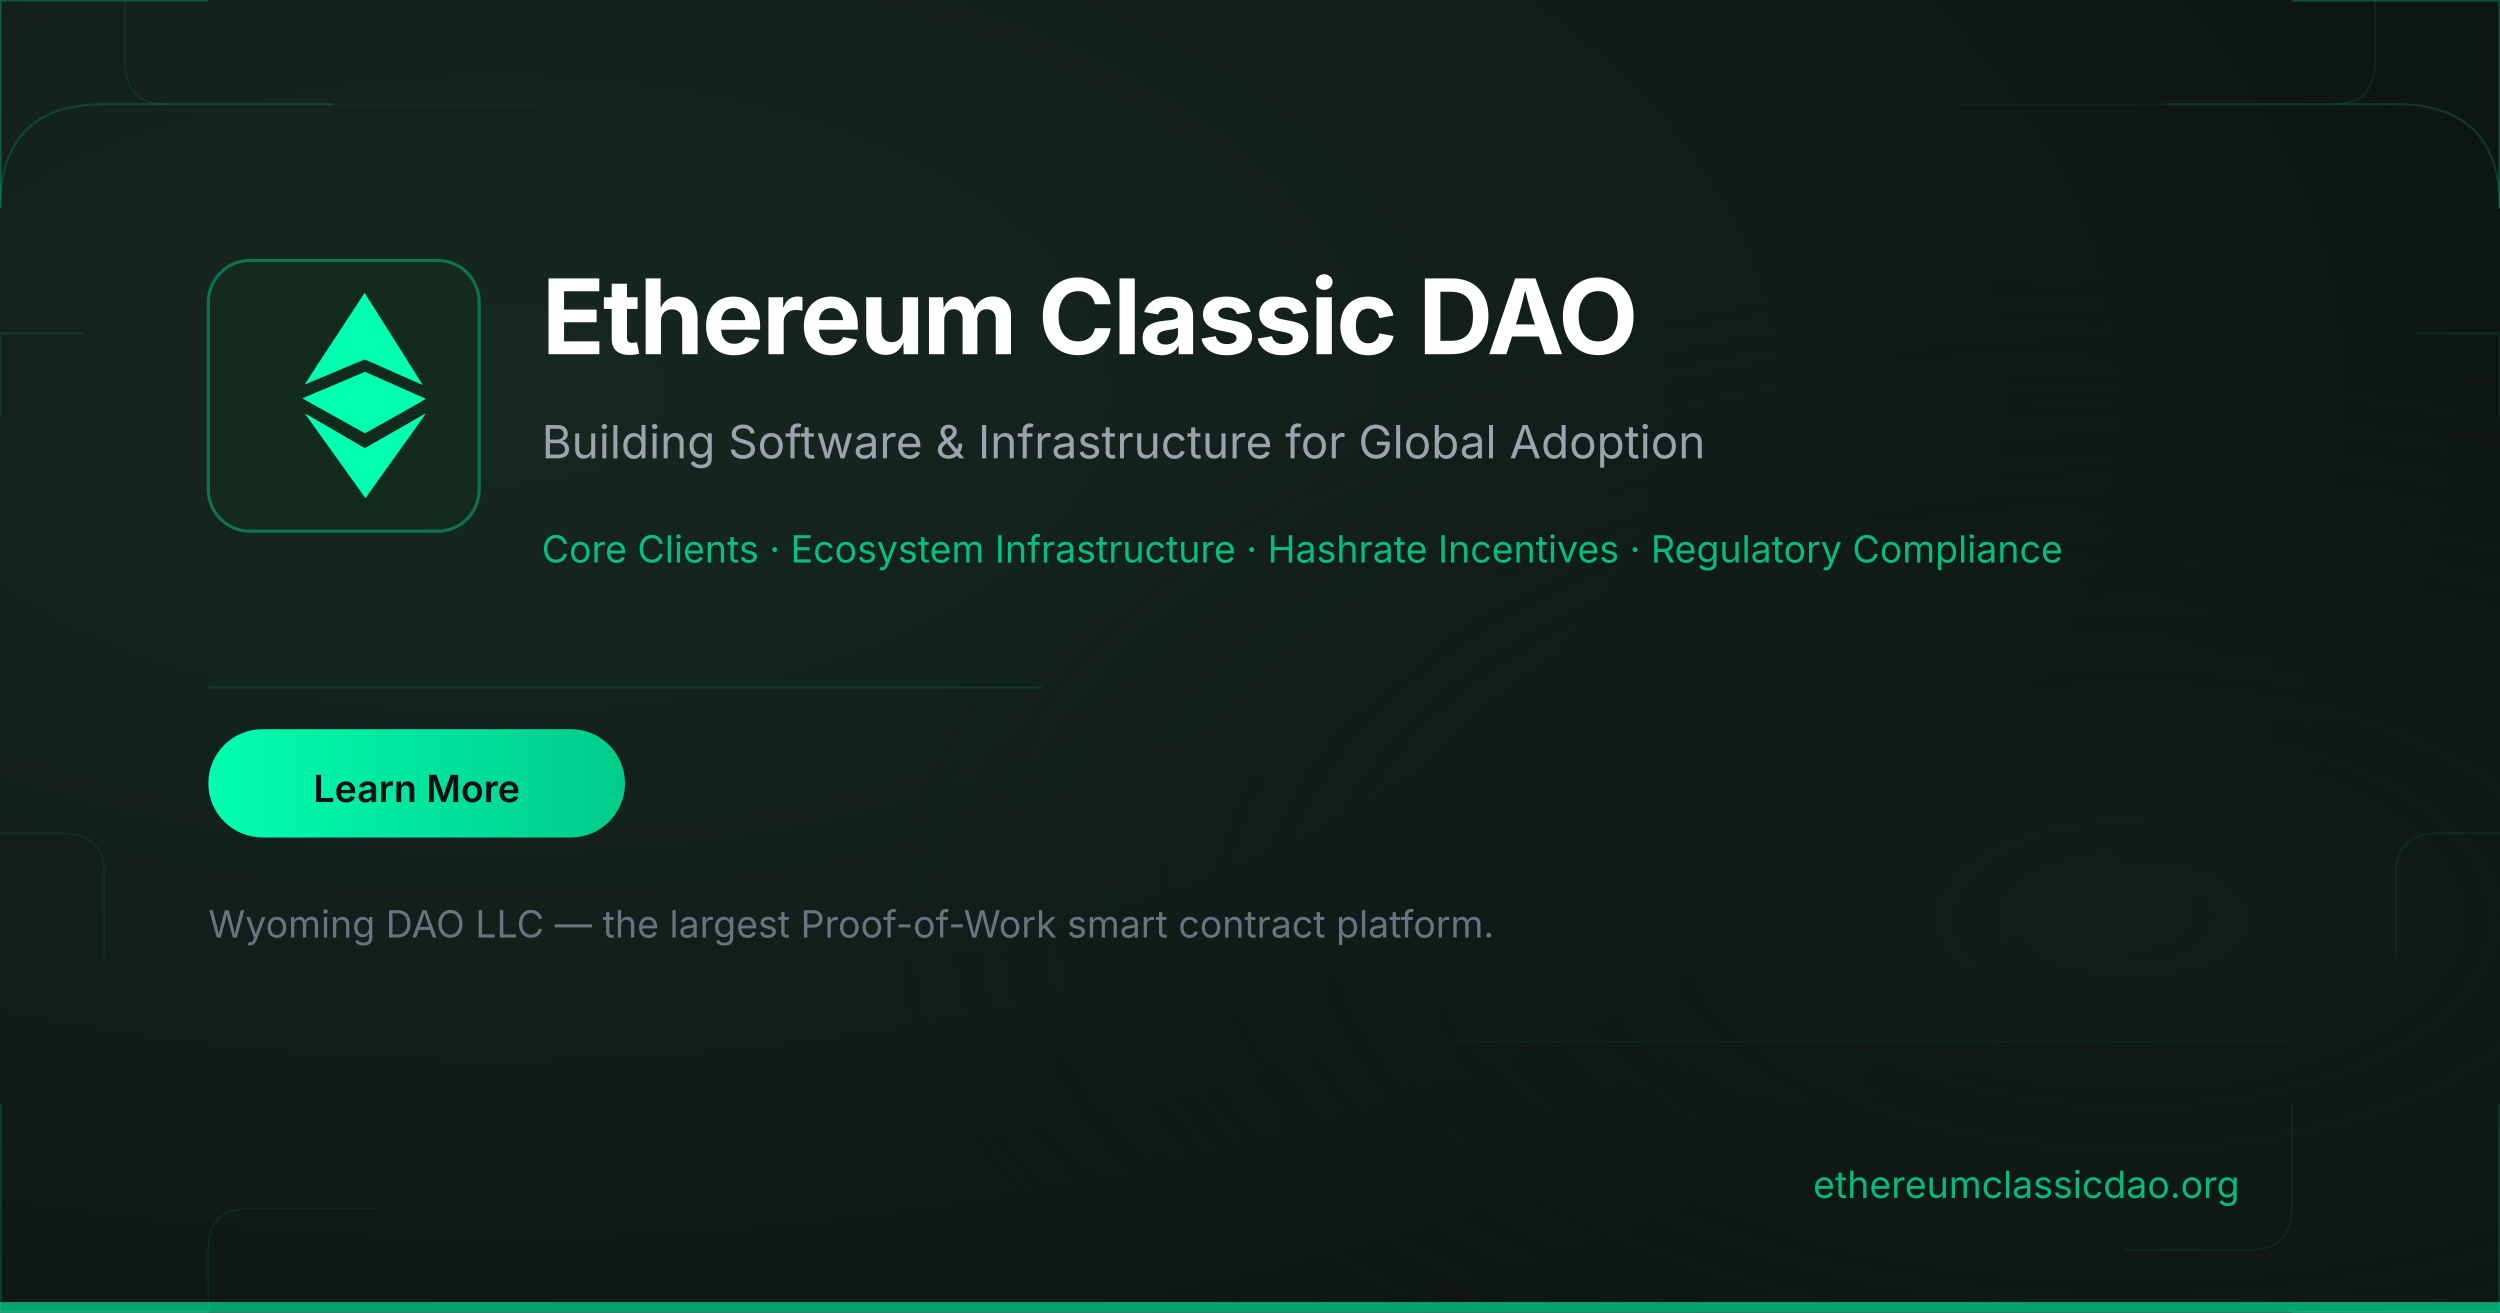
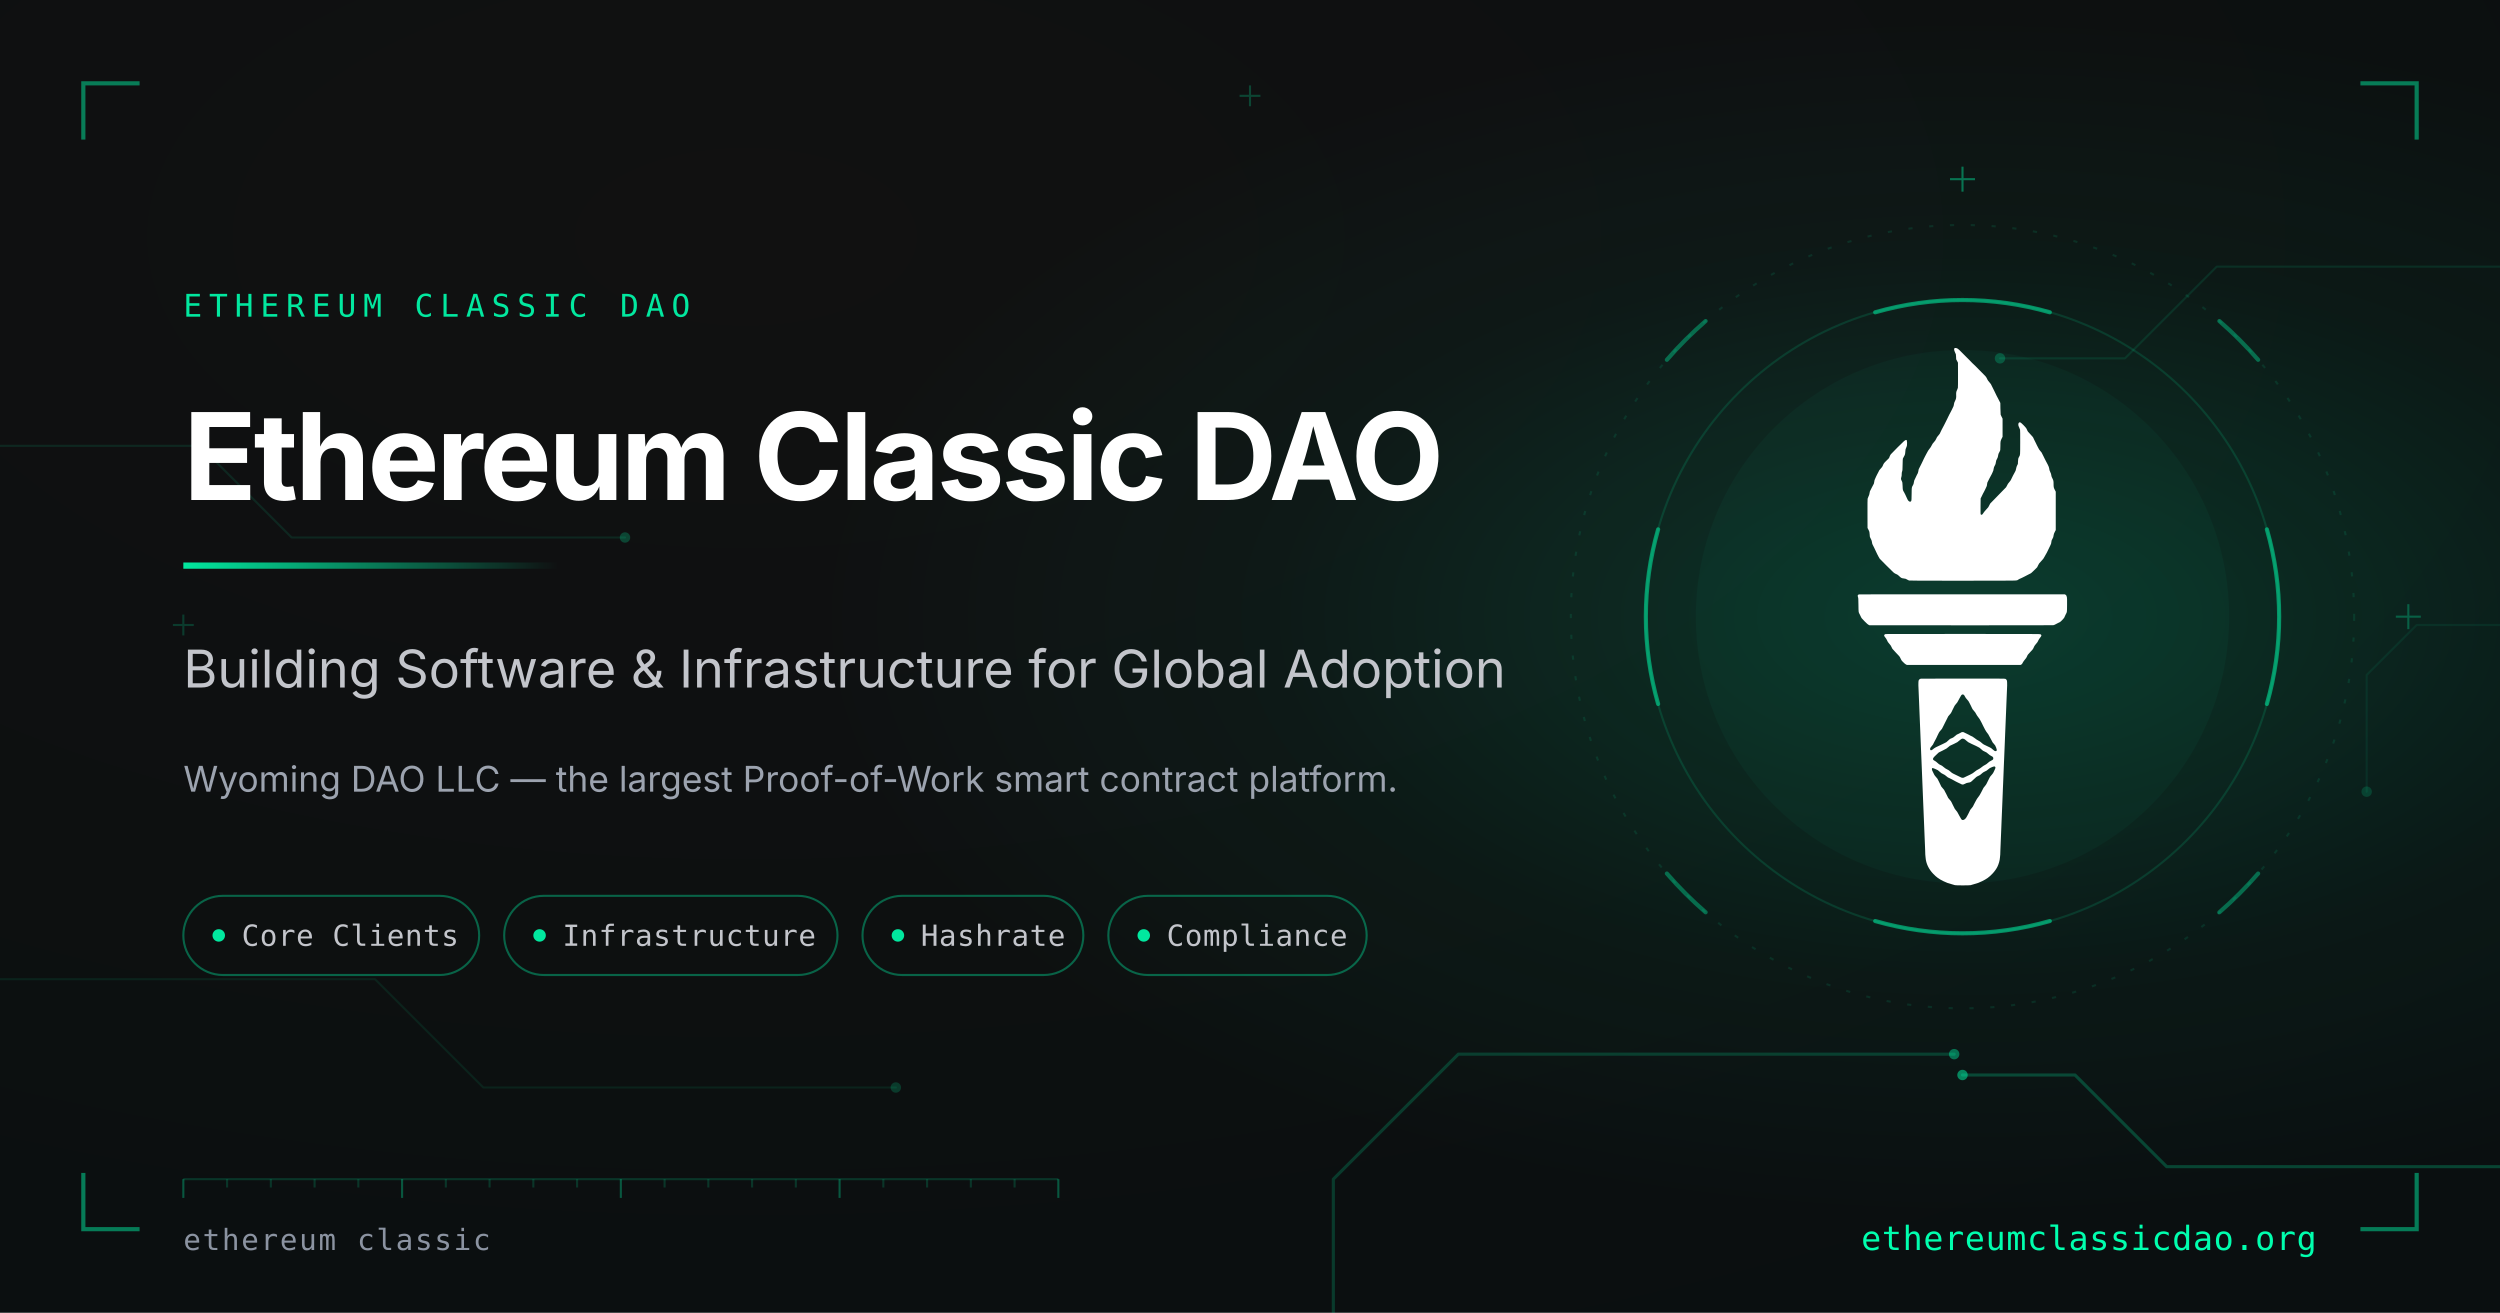
<svg xmlns="http://www.w3.org/2000/svg" width="1200" height="630" viewBox="0 0 1200 630" fill="none">
  <defs>
-     <radialGradient id="bgGlow" cx="20%" cy="30%" r="80%">
-       <stop offset="0%" stop-color="#162820" />
-       <stop offset="100%" stop-color="#0e1614" />
+     <radialGradient id="glow" cx="78.5%" cy="47.0%" r="46%">
+       <stop offset="0%" stop-color="#00ffae" stop-opacity="0.16" />
+       <stop offset="60%" stop-color="#00ffae" stop-opacity="0.04" />
+       <stop offset="100%" stop-color="#00ffae" stop-opacity="0" />
    </radialGradient>
-     <radialGradient id="bgGlow2" cx="85%" cy="70%" r="50%">
-       <stop offset="0%" stop-color="#122018" stop-opacity="0.8" />
-       <stop offset="100%" stop-color="#0e1614" stop-opacity="0" />
+     <radialGradient id="vignette" cx="30%" cy="18%" r="95%">
+       <stop offset="0%" stop-color="#111111" stop-opacity="1" />
+       <stop offset="100%" stop-color="#0a0f10" stop-opacity="1" />
    </radialGradient>
-     <linearGradient id="btnGrad" x1="0%" y1="0%" x2="100%" y2="0%">
-       <stop offset="0%" stop-color="#00ffae" />
-       <stop offset="100%" stop-color="#00cc8a" />
+     <linearGradient id="rule" x1="0%" y1="0%" x2="100%" y2="0%">
+       <stop offset="0%" stop-color="#00ffae" stop-opacity="0.9" />
+       <stop offset="100%" stop-color="#00ffae" stop-opacity="0" />
    </linearGradient>
  </defs>
-   <rect width="1200" height="630" fill="#0e1614" />
-   <rect width="1200" height="630" fill="url(#bgGlow)" />
-   <rect width="1200" height="630" fill="url(#bgGlow2)" />
-   <path d="M0 100 L0 0 L100 0" fill="none" stroke="#00ffae" stroke-width="1.5" stroke-opacity="0.25" />
-   <path d="M0 100 Q0 50 50 50 L160 50" fill="none" stroke="#00ffae" stroke-width="1" stroke-opacity="0.15" />
-   <path d="M1100 0 L1200 0 L1200 100" fill="none" stroke="#00ffae" stroke-width="1.5" stroke-opacity="0.25" />
-   <path d="M1040 50 L1150 50 Q1200 50 1200 100" fill="none" stroke="#00ffae" stroke-width="1" stroke-opacity="0.15" />
-   <path d="M0 530 L0 630 L100 630" fill="none" stroke="#00ffae" stroke-width="1.5" stroke-opacity="0.18" />
-   <path d="M1100 630 L1200 630 L1200 530" fill="none" stroke="#00ffae" stroke-width="1.5" stroke-opacity="0.18" />
-   <path d="M0 200 L0 160 L40 160" fill="none" stroke="#00ffae" stroke-width="1" stroke-opacity="0.1" />
-   <path d="M1200 200 L1200 160 L1160 160" fill="none" stroke="#00ffae" stroke-width="1" stroke-opacity="0.1" />
-   <path d="M60 0 L60 30 Q60 50 80 50" fill="none" stroke="#00ffae" stroke-width="0.75" stroke-opacity="0.09" />
-   <path d="M1140 0 L1140 30 Q1140 50 1120 50" fill="none" stroke="#00ffae" stroke-width="0.75" stroke-opacity="0.09" />
-   <path d="M0 400 L30 400 Q50 400 50 420 L50 460" fill="none" stroke="#00ffae" stroke-width="0.75" stroke-opacity="0.08" />
-   <path d="M1200 400 L1170 400 Q1150 400 1150 420 L1150 460" fill="none" stroke="#00ffae" stroke-width="0.75" stroke-opacity="0.08" />
-   <line x1="160" y1="50" x2="260" y2="50" stroke="#00ffae" stroke-width="0.5" stroke-opacity="0.07" />
-   <line x1="940" y1="50" x2="1040" y2="50" stroke="#00ffae" stroke-width="0.5" stroke-opacity="0.07" />
-   <path d="M1100 530 L1100 580 Q1100 600 1080 600 L1020 600" fill="none" stroke="#00ffae" stroke-width="0.75" stroke-opacity="0.08" />
-   <path d="M100 630 L100 600 Q100 580 120 580 L180 580" fill="none" stroke="#00ffae" stroke-width="0.75" stroke-opacity="0.08" />
-   <line x1="100" y1="330" x2="500" y2="330" stroke="#00ffae" stroke-width="1" stroke-opacity="0.12" />
-   <line x1="700" y1="500" x2="1100" y2="500" stroke="#00ffae" stroke-width="0.5" stroke-opacity="0.07" />
-   <g transform="translate(100, 125)">
-     <rect x="0" y="0" width="130" height="130" rx="20" fill="#132a1e" stroke="#00ffae" stroke-width="1.5" stroke-opacity="0.35" />
-     <g transform="translate(25, 15) scale(0.195)">
-       <g transform="translate(0,512) scale(0.1,-0.1)" fill="#00ffae" stroke="none">
-         <path d="M2551 5071 c-6 -11 -125 -193 -263 -403 -138 -211 -340 -518 -448 -683 -108 -165 -321 -490 -474 -723 -153 -233 -276 -425 -274 -427 1 -1 154 61 338 139 884 374 1126 476 1137 476 7 0 330 -142 719 -316 388 -173 708 -314 710 -312 3 3 -1417 2253 -1430 2266 -3 2 -9 -6 -15 -17z" />
-         <path d="M2485 3110 c-376 -157 -1450 -612 -1452 -614 -2 -2 99 -60 224 -130 126 -69 473 -263 773 -430 l545 -303 40 23 c22 12 357 200 745 418 387 217 706 399 708 405 2 6 -1 11 -7 11 -10 0 -175 73 -1036 457 -203 91 -388 173 -410 183 l-41 18 -89 -38z" />
-         <path d="M1119 2083 c16 -21 308 -427 648 -903 341 -476 661 -923 712 -994 51 -70 95 -135 98 -143 4 -10 10 -6 23 15 10 16 145 206 301 423 155 217 378 527 494 689 116 162 316 441 444 619 206 287 253 359 209 324 -7 -6 -343 -198 -746 -427 l-732 -417 -128 74 c-1304 758 -1336 777 -1346 777 -4 0 6 -17 23 -37z" />
-       </g>
+   <rect width="1200" height="630" fill="#0a0f10" />
+   <rect width="1200" height="630" fill="url(#vignette)" />
+   <rect width="1200" height="630" fill="url(#glow)" />
+   <g>
+     <path d="M0 214 L96 214 L140 258 L300 258" fill="none" stroke="#00ffae" stroke-width="1" stroke-opacity="0.1" stroke-linecap="round" stroke-linejoin="round" />
+     <circle cx="300" cy="258" r="2.5" fill="#00ffae" fill-opacity="0.22" />
+     <path d="M0 470 L180 470 L232 522 L430 522" fill="none" stroke="#00ffae" stroke-width="1" stroke-opacity="0.08" stroke-linecap="round" stroke-linejoin="round" />
+     <circle cx="430" cy="522" r="2.5" fill="#00ffae" fill-opacity="0.176" />
+     <path d="M1200 128 L1064 128 L1020 172 L960 172" fill="none" stroke="#00ffae" stroke-width="1" stroke-opacity="0.1" stroke-linecap="round" stroke-linejoin="round" />
+     <circle cx="960" cy="172" r="2.5" fill="#00ffae" fill-opacity="0.22" />
+     <path d="M1200 560 L1040 560 L996 516 L942 516" fill="none" stroke="#00ffae" stroke-width="1.5" stroke-opacity="0.22" stroke-linecap="round" stroke-linejoin="round" />
+     <circle cx="942" cy="516" r="2.5" fill="#00ffae" fill-opacity="0.484" />
+     <path d="M640 630 L640 566 L700 506 L938 506" fill="none" stroke="#00ffae" stroke-width="1.5" stroke-opacity="0.18" stroke-linecap="round" stroke-linejoin="round" />
+     <circle cx="938" cy="506" r="2.5" fill="#00ffae" fill-opacity="0.396" />
+     <path d="M1200 300 L1160 300 L1136 324 L1136 380" fill="none" stroke="#00ffae" stroke-width="1" stroke-opacity="0.07" stroke-linecap="round" stroke-linejoin="round" />
+     <circle cx="1136" cy="380" r="2.5" fill="#00ffae" fill-opacity="0.154" />
+   </g>
+   <path d="M40 66 L40 40 L66 40" fill="none" stroke="#00ffae" stroke-width="2" stroke-opacity="0.45" stroke-linecap="square" />
+   <path d="M1160 66 L1160 40 L1134 40" fill="none" stroke="#00ffae" stroke-width="2" stroke-opacity="0.45" stroke-linecap="square" />
+   <path d="M40 564 L40 590 L66 590" fill="none" stroke="#00ffae" stroke-width="2" stroke-opacity="0.45" stroke-linecap="square" />
+   <path d="M1160 564 L1160 590 L1134 590" fill="none" stroke="#00ffae" stroke-width="2" stroke-opacity="0.45" stroke-linecap="square" />
+   <path d="M595 46 H605 M600 41 V51" stroke="#00ffae" stroke-width="1" stroke-opacity="0.22" />
+   <path d="M83 300 H93 M88 295 V305" stroke="#00ffae" stroke-width="1" stroke-opacity="0.18" />
+   <path d="M88 566 H508" stroke="#00ffae" stroke-width="1" stroke-opacity="0.16" />
+   <path d="M88.0 566 V575" stroke="#00ffae" stroke-width="1" stroke-opacity="0.3" />
+   <path d="M109.0 566 V570" stroke="#00ffae" stroke-width="1" stroke-opacity="0.16" />
+   <path d="M130.0 566 V570" stroke="#00ffae" stroke-width="1" stroke-opacity="0.16" />
+   <path d="M151.0 566 V570" stroke="#00ffae" stroke-width="1" stroke-opacity="0.16" />
+   <path d="M172.0 566 V570" stroke="#00ffae" stroke-width="1" stroke-opacity="0.16" />
+   <path d="M193.0 566 V575" stroke="#00ffae" stroke-width="1" stroke-opacity="0.3" />
+   <path d="M214.0 566 V570" stroke="#00ffae" stroke-width="1" stroke-opacity="0.16" />
+   <path d="M235.0 566 V570" stroke="#00ffae" stroke-width="1" stroke-opacity="0.16" />
+   <path d="M256.0 566 V570" stroke="#00ffae" stroke-width="1" stroke-opacity="0.16" />
+   <path d="M277.0 566 V570" stroke="#00ffae" stroke-width="1" stroke-opacity="0.16" />
+   <path d="M298.0 566 V575" stroke="#00ffae" stroke-width="1" stroke-opacity="0.3" />
+   <path d="M319.0 566 V570" stroke="#00ffae" stroke-width="1" stroke-opacity="0.16" />
+   <path d="M340.0 566 V570" stroke="#00ffae" stroke-width="1" stroke-opacity="0.16" />
+   <path d="M361.0 566 V570" stroke="#00ffae" stroke-width="1" stroke-opacity="0.16" />
+   <path d="M382.0 566 V570" stroke="#00ffae" stroke-width="1" stroke-opacity="0.16" />
+   <path d="M403.0 566 V575" stroke="#00ffae" stroke-width="1" stroke-opacity="0.3" />
+   <path d="M424.0 566 V570" stroke="#00ffae" stroke-width="1" stroke-opacity="0.16" />
+   <path d="M445.0 566 V570" stroke="#00ffae" stroke-width="1" stroke-opacity="0.16" />
+   <path d="M466.0 566 V570" stroke="#00ffae" stroke-width="1" stroke-opacity="0.16" />
+   <path d="M487.0 566 V570" stroke="#00ffae" stroke-width="1" stroke-opacity="0.16" />
+   <path d="M508.0 566 V575" stroke="#00ffae" stroke-width="1" stroke-opacity="0.3" />
+   <circle cx="942" cy="296" r="188" fill="none" stroke="#00ffae" stroke-width="1" stroke-opacity="0.10" stroke-dasharray="2 8" />
+   <circle cx="942" cy="296" r="152" fill="none" stroke="#00ffae" stroke-width="1" stroke-opacity="0.13" />
+   <path d="M900.1 149.9 A152 152 0 0 1 983.9 149.9" fill="none" stroke="#00ffae" stroke-width="2" stroke-opacity="0.5" stroke-linecap="round" />
+   <path d="M1088.1 254.1 A152 152 0 0 1 1088.1 337.9" fill="none" stroke="#00ffae" stroke-width="2" stroke-opacity="0.5" stroke-linecap="round" />
+   <path d="M983.9 442.1 A152 152 0 0 1 900.1 442.1" fill="none" stroke="#00ffae" stroke-width="2" stroke-opacity="0.5" stroke-linecap="round" />
+   <path d="M795.9 337.9 A152 152 0 0 1 795.9 254.1" fill="none" stroke="#00ffae" stroke-width="2" stroke-opacity="0.5" stroke-linecap="round" />
+   <path d="M1065.3 154.1 A188 188 0 0 1 1083.9 172.7" fill="none" stroke="#00ffae" stroke-width="2" stroke-opacity="0.35" stroke-linecap="round" />
+   <path d="M1083.9 419.3 A188 188 0 0 1 1065.3 437.9" fill="none" stroke="#00ffae" stroke-width="2" stroke-opacity="0.35" stroke-linecap="round" />
+   <path d="M818.7 437.9 A188 188 0 0 1 800.1 419.3" fill="none" stroke="#00ffae" stroke-width="2" stroke-opacity="0.35" stroke-linecap="round" />
+   <path d="M800.1 172.7 A188 188 0 0 1 818.7 154.1" fill="none" stroke="#00ffae" stroke-width="2" stroke-opacity="0.35" stroke-linecap="round" />
+   <path d="M936 86 H948 M942 80 V92" stroke="#00ffae" stroke-width="1" stroke-opacity="0.4" />
+   <path d="M1150 296 H1162 M1156 290 V302" stroke="#00ffae" stroke-width="1" stroke-opacity="0.28" />
+   <circle cx="942" cy="296" r="128" fill="#00ffae" fill-opacity="0.035" />
+   <svg x="891.7" y="167.0" width="100.5" height="258" viewBox="0 0 1393.81 3577.78" fill="#ffffff">
+     <g transform="matrix(0.1,0,0,-0.1,-16.1148,3577.602)">
+       <path d="m 6623,35770 c -63,-27 -58,-130 14,-285 28,-60 54,-119 58,-130 4,-11 11,-90 15,-176 l 6,-156 60,-114 59,-114 3,-809 c 1,-511 -1,-830 -8,-865 -5,-31 -28,-92 -51,-135 -57,-111 -70,-181 -63,-341 9,-187 -3,-251 -76,-399 -52,-105 -61,-133 -70,-209 -13,-107 -29,-155 -79,-244 -22,-37 -53,-103 -71,-146 -17,-44 -49,-106 -72,-140 -23,-34 -63,-109 -89,-167 -25,-59 -59,-126 -74,-151 -16,-24 -45,-85 -65,-135 -20,-50 -55,-120 -77,-155 -22,-35 -54,-100 -72,-144 -18,-44 -53,-112 -77,-151 -24,-39 -57,-101 -73,-137 -17,-37 -50,-100 -74,-140 -24,-39 -60,-115 -81,-168 -33,-86 -46,-108 -129,-202 -96,-108 -101,-116 -165,-257 -31,-69 -58,-107 -136,-194 -83,-91 -105,-124 -151,-219 -40,-83 -77,-142 -146,-226 -61,-77 -105,-143 -132,-200 -22,-47 -58,-113 -80,-146 -23,-33 -62,-107 -87,-165 -26,-58 -61,-128 -78,-155 -17,-28 -44,-87 -61,-131 -16,-45 -48,-111 -71,-148 -22,-37 -56,-105 -75,-151 -19,-46 -57,-120 -84,-165 -50,-81 -56,-101 -80,-258 -11,-71 -39,-139 -87,-212 -13,-19 -38,-73 -57,-120 -18,-47 -50,-113 -70,-147 -46,-79 -63,-129 -76,-228 -15,-103 -25,-136 -72,-215 -75,-127 -72,-110 -79,-570 -5,-359 -8,-420 -22,-452 -52,-116 -195,-48 -267,127 -19,44 -52,116 -74,160 -22,44 -54,114 -72,155 -18,41 -51,104 -73,139 -77,118 -84,148 -92,401 -8,239 -10,250 -68,364 -45,87 -48,135 -18,231 21,65 26,100 26,190 0,92 5,123 27,190 26,79 26,86 33,450 4,233 11,383 19,406 6,20 34,74 62,120 74,120 88,170 99,334 11,164 11,164 61,276 52,114 62,177 56,329 -6,148 -17,180 -61,180 -69,0 -131,-53 -557,-479 -228,-229 -436,-441 -461,-472 -29,-36 -58,-90 -83,-154 l -38,-99 -171,-171 c -178,-176 -182,-183 -247,-340 -28,-68 -47,-94 -121,-172 -101,-106 -122,-137 -171,-251 -20,-46 -54,-112 -77,-147 -22,-36 -54,-99 -70,-140 -16,-41 -45,-106 -64,-143 -44,-89 -53,-120 -66,-226 -12,-102 -25,-137 -80,-222 -22,-33 -57,-101 -79,-150 -21,-50 -57,-119 -78,-155 -49,-79 -59,-108 -77,-233 -12,-84 -23,-117 -65,-201 -28,-56 -56,-127 -61,-157 -7,-36 -10,-387 -8,-1001 l 3,-946 57,-109 c 71,-138 78,-165 88,-342 8,-156 6,-150 88,-300 28,-51 44,-97 52,-145 27,-169 30,-179 86,-276 30,-54 65,-122 76,-151 11,-29 37,-84 58,-123 21,-38 53,-106 70,-149 17,-44 48,-109 69,-145 22,-36 59,-109 83,-161 25,-52 63,-118 85,-145 40,-51 778,-786 906,-904 42,-39 94,-74 135,-93 37,-17 90,-41 118,-54 32,-15 86,-59 144,-115 115,-113 157,-134 300,-149 117,-13 148,-24 238,-82 35,-23 88,-47 120,-54 47,-11 661,-14 3567,-14 3856,0 3577,-4 3678,63 68,45 119,71 202,102 37,14 93,41 125,60 32,20 91,49 130,65 39,16 105,50 145,76 41,25 107,59 147,76 116,49 143,70 339,267 l 186,186 62,127 c 59,121 68,134 186,257 151,159 193,214 241,316 21,44 64,121 96,172 32,51 58,96 58,100 0,7 62,136 231,478 55,110 60,128 69,216 11,113 16,127 80,239 49,84 53,96 80,264 8,51 27,99 73,188 l 62,119 v 1279 1279 l -62,118 c -74,143 -83,186 -83,388 0,200 -10,246 -80,381 -44,83 -60,126 -65,170 -11,100 -33,172 -79,259 -43,82 -54,120 -74,257 -8,51 -29,105 -93,235 -45,92 -104,202 -129,243 -26,41 -59,107 -74,145 -15,39 -45,100 -66,136 -22,36 -57,107 -79,157 -46,106 -61,129 -154,231 -52,58 -81,103 -124,191 -30,63 -71,140 -89,171 -19,31 -49,95 -68,141 -19,47 -53,115 -76,152 -22,37 -51,96 -64,130 -44,115 -66,147 -231,316 -171,176 -175,182 -230,312 -39,92 -68,130 -224,291 -122,125 -189,180 -234,191 -72,17 -124,-63 -114,-176 4,-47 17,-86 56,-163 28,-56 56,-127 61,-158 7,-36 10,-335 8,-849 -3,-882 2,-816 -73,-948 -58,-102 -67,-141 -74,-315 l -7,-160 -47,-96 c -38,-77 -52,-120 -68,-207 -21,-120 -40,-173 -92,-254 -41,-64 -199,-374 -245,-479 -24,-56 -56,-102 -127,-183 -77,-89 -100,-123 -130,-194 -20,-48 -54,-111 -77,-140 -22,-30 -262,-275 -532,-546 -271,-270 -506,-512 -524,-538 -18,-26 -48,-84 -67,-129 -45,-105 -57,-120 -197,-267 -64,-67 -143,-162 -174,-210 -90,-137 -114,-157 -169,-136 -42,16 -43,34 -36,570 l 6,512 62,123 c 34,68 75,153 91,189 16,36 47,94 70,129 23,35 55,98 71,140 16,42 50,115 76,163 41,77 47,98 55,180 13,127 15,132 70,228 27,47 65,123 84,168 19,45 58,117 86,161 28,43 62,107 76,142 14,35 40,90 56,123 44,88 56,127 68,224 12,91 32,147 80,222 41,64 58,118 71,224 12,102 23,133 79,226 40,66 59,130 78,263 8,53 22,89 66,165 34,59 60,119 66,151 5,30 10,155 10,280 0,292 6,325 83,480 l 62,124 v 602 602 l -58,116 c -32,64 -63,131 -69,149 -7,20 -13,182 -17,408 l -6,375 -32,65 c -18,36 -43,85 -57,110 -15,25 -44,83 -66,130 -21,47 -57,114 -79,148 -22,35 -54,100 -71,145 -17,44 -46,106 -66,138 -19,32 -48,90 -65,131 -16,40 -47,102 -69,138 -21,36 -48,89 -59,118 -41,103 -71,151 -165,256 -56,63 -106,130 -122,164 -66,142 -81,167 -143,241 -36,44 -132,141 -213,216 -81,75 -190,185 -242,245 -52,59 -137,145 -188,191 -146,132 -343,327 -411,407 -34,40 -121,126 -194,193 -72,66 -196,190 -275,276 -154,167 -297,295 -364,325 -52,22 -121,31 -151,18 z" />
+       <path d="m 255,19371 c -97,-24 -114,-69 -73,-191 21,-62 22,-88 28,-515 6,-500 4,-480 79,-612 22,-37 52,-99 67,-138 43,-111 81,-159 283,-358 151,-149 201,-193 248,-215 l 58,-27 6085,-3 c 4323,-2 6104,1 6150,8 43,7 90,25 135,51 39,21 95,51 125,65 207,97 200,92 326,218 123,122 146,156 191,275 13,35 41,94 62,130 77,133 75,114 79,611 3,370 1,458 -12,518 -19,91 -46,136 -100,165 l -41,22 -6830,1 c -3757,1 -6843,-1 -6860,-5 z" />
+       <path d="m 2025,16731 c -62,-15 -105,-54 -105,-94 0,-32 28,-81 86,-148 32,-37 74,-104 100,-159 26,-52 53,-110 63,-128 9,-19 56,-77 104,-130 89,-97 90,-99 196,-322 9,-19 120,-141 246,-270 127,-129 237,-251 246,-270 118,-249 104,-227 234,-357 93,-93 137,-130 181,-150 l 59,-28 h 3785 3785 l 41,22 c 50,27 52,29 109,139 32,62 78,127 141,200 72,84 101,126 125,184 55,132 67,148 235,321 137,141 171,182 195,235 16,35 42,92 58,127 18,39 62,101 122,169 98,112 103,121 164,251 20,44 60,107 89,140 73,88 95,121 102,156 8,38 -13,74 -59,98 -30,17 -273,18 -5152,20 -2816,0 -5133,-2 -5150,-6 z" />
+       <path d="m 4370,13760 c -90,-19 -141,-68 -159,-150 -16,-76 -14,-501 4,-650 9,-76 15,-216 15,-360 0,-144 6,-284 15,-360 9,-78 15,-218 15,-375 0,-157 6,-297 15,-375 9,-76 15,-216 15,-360 0,-144 6,-284 15,-360 9,-76 15,-216 15,-360 0,-144 6,-284 15,-360 9,-78 15,-218 15,-375 0,-157 6,-297 15,-375 9,-76 15,-216 15,-360 0,-144 6,-284 15,-360 9,-76 15,-216 15,-360 0,-144 6,-284 15,-360 9,-78 15,-218 15,-375 0,-157 6,-297 15,-375 9,-76 15,-216 15,-360 0,-144 6,-284 15,-360 9,-78 15,-218 15,-375 0,-157 6,-297 15,-375 9,-76 15,-216 15,-360 0,-144 6,-284 15,-360 9,-76 15,-216 15,-360 0,-144 6,-284 15,-360 9,-78 15,-218 15,-375 0,-157 6,-297 15,-375 9,-76 15,-216 15,-360 0,-144 6,-284 15,-360 9,-76 15,-218 15,-365 0,-132 5,-274 10,-315 6,-41 15,-134 20,-207 30,-387 209,-766 509,-1075 221,-229 373,-339 676,-488 201,-100 333,-148 575,-210 90,-23 177,-48 192,-56 40,-21 1006,-21 1046,0 15,8 102,33 192,56 242,62 374,110 575,210 303,149 455,259 676,488 133,136 275,334 339,469 97,205 155,412 170,606 5,73 14,166 20,207 5,41 10,183 10,315 0,147 6,289 15,365 9,76 15,216 15,360 0,144 6,284 15,360 9,78 15,218 15,375 0,157 6,297 15,375 9,76 15,216 15,360 0,144 6,284 15,360 9,76 15,216 15,360 0,144 6,284 15,360 9,78 15,218 15,375 0,157 6,297 15,375 9,76 15,216 15,360 0,144 6,284 15,360 9,78 15,218 15,375 0,157 6,297 15,375 9,76 15,216 15,360 0,144 6,284 15,360 9,76 15,216 15,360 0,144 6,284 15,360 9,78 15,218 15,375 0,157 6,297 15,375 9,76 15,216 15,360 0,144 6,284 15,360 9,76 15,216 15,360 0,144 6,284 15,360 9,78 15,218 15,375 0,157 6,297 15,375 9,76 15,216 15,360 0,144 6,284 15,360 18,149 20,574 4,650 -13,60 -54,113 -108,138 -34,16 -220,17 -2811,18 -1526,1 -2791,-2 -2810,-6 z m 2850,-1072 c 24,-16 47,-51 81,-118 37,-76 66,-116 144,-200 86,-93 104,-119 156,-227 32,-67 70,-140 84,-163 14,-22 39,-75 55,-116 41,-107 69,-150 165,-255 67,-72 96,-114 135,-193 33,-67 81,-141 144,-220 65,-81 113,-154 150,-230 31,-61 72,-138 91,-171 19,-33 46,-90 61,-127 14,-37 48,-104 75,-149 28,-45 64,-115 80,-154 17,-40 55,-103 85,-141 126,-162 151,-198 181,-269 17,-41 55,-108 82,-149 28,-41 69,-116 90,-165 46,-106 64,-133 147,-222 34,-36 73,-83 86,-105 38,-61 108,-251 108,-294 0,-54 -28,-85 -76,-84 -58,0 -102,26 -206,121 -72,67 -112,95 -178,125 -47,21 -143,68 -215,103 -71,34 -155,75 -186,90 -32,15 -99,65 -154,116 -77,69 -122,101 -214,148 -79,41 -150,89 -221,147 -58,48 -132,100 -165,115 -139,63 -173,80 -233,118 -35,22 -96,52 -135,67 -40,15 -108,48 -151,73 -71,41 -87,46 -140,46 -56,0 -68,-4 -146,-52 -47,-29 -110,-61 -141,-72 -88,-30 -113,-46 -219,-141 -103,-93 -145,-119 -239,-151 -87,-30 -135,-64 -239,-168 -87,-86 -108,-101 -178,-130 -43,-18 -114,-53 -157,-78 -44,-24 -108,-56 -145,-69 -36,-14 -106,-47 -156,-74 -50,-27 -120,-60 -156,-74 -36,-15 -90,-46 -120,-71 -30,-24 -78,-62 -107,-85 -95,-76 -163,-60 -163,38 0,57 27,104 116,202 72,79 93,113 129,205 16,39 54,111 85,160 31,50 67,117 80,150 13,33 49,110 79,170 31,61 71,142 89,181 22,48 57,97 110,155 99,108 116,132 153,221 17,40 50,104 72,143 22,38 57,109 78,158 21,48 56,116 77,150 21,34 53,98 71,142 46,116 73,156 168,256 66,71 92,107 119,167 19,42 44,95 55,117 77,147 97,187 123,247 20,50 53,96 122,175 78,88 104,126 149,220 30,63 68,133 84,156 15,23 47,78 69,122 38,77 70,116 102,128 33,12 79,6 110,-15 z m 25,-2942 c 29,-13 93,-63 150,-115 92,-86 152,-125 245,-161 19,-7 64,-30 100,-51 36,-21 103,-52 149,-69 45,-16 111,-46 144,-66 34,-20 103,-55 154,-79 77,-36 108,-59 187,-134 110,-104 144,-127 242,-165 93,-35 141,-67 244,-161 61,-57 108,-89 167,-117 45,-21 96,-50 112,-64 53,-44 65,-129 26,-188 -10,-15 -60,-46 -128,-80 -93,-45 -129,-70 -211,-145 -80,-73 -120,-101 -200,-141 -70,-34 -138,-79 -220,-146 -89,-71 -148,-110 -230,-150 -87,-42 -137,-75 -231,-153 -106,-88 -141,-111 -300,-190 -99,-49 -191,-93 -205,-96 -14,-4 -72,-32 -128,-62 -92,-49 -110,-55 -162,-55 -51,0 -72,7 -157,50 -98,51 -314,156 -473,230 -66,31 -107,60 -185,132 -85,78 -117,100 -220,150 -95,46 -141,77 -215,141 -116,100 -144,119 -242,159 -65,27 -94,47 -183,130 -74,69 -129,110 -184,139 -188,98 -167,160 156,456 l 111,102 264,131 c 251,125 268,135 353,213 109,99 136,117 245,158 47,18 114,49 150,70 36,21 81,44 100,51 93,36 153,75 245,161 107,99 176,139 240,139 22,0 63,-11 90,-24 z M 9305,7895 c 39,-38 33,-82 -29,-210 -29,-60 -67,-139 -84,-176 -21,-44 -62,-98 -126,-169 -71,-77 -105,-123 -131,-179 -40,-85 -76,-156 -123,-246 -17,-33 -47,-94 -66,-135 -23,-49 -61,-107 -112,-165 -96,-112 -115,-141 -155,-234 -17,-41 -48,-102 -69,-135 -21,-34 -59,-104 -85,-157 -31,-64 -77,-135 -141,-215 -62,-78 -110,-151 -139,-211 -24,-50 -60,-117 -80,-147 -20,-31 -51,-92 -70,-136 -46,-110 -73,-153 -145,-235 -97,-110 -109,-128 -155,-239 -24,-58 -60,-130 -80,-161 -19,-31 -55,-98 -80,-149 -70,-147 -180,-246 -273,-246 -63,0 -100,33 -151,135 -26,50 -60,111 -78,136 -17,25 -56,97 -87,160 -44,91 -71,132 -136,204 -76,85 -97,119 -174,285 -14,30 -42,87 -63,125 -21,39 -51,101 -67,139 -23,53 -49,90 -117,162 -98,105 -124,143 -170,259 -18,44 -48,105 -67,135 -20,30 -52,91 -72,135 -57,126 -64,137 -161,241 -95,103 -115,134 -156,243 -14,36 -40,91 -58,121 -18,30 -51,97 -73,147 -48,111 -63,132 -168,246 -50,54 -93,112 -111,150 -17,34 -58,118 -92,187 -51,103 -61,134 -61,176 0,94 30,96 223,13 172,-73 193,-86 307,-194 78,-75 104,-92 212,-144 99,-47 139,-72 203,-130 93,-85 136,-112 240,-152 41,-16 101,-45 133,-65 31,-21 90,-52 130,-71 40,-18 105,-54 144,-79 39,-26 107,-60 152,-76 44,-16 117,-50 160,-75 60,-36 92,-48 133,-51 50,-4 62,0 167,52 97,50 125,59 212,72 158,23 168,28 347,201 177,171 216,201 320,247 114,50 129,60 228,152 76,71 112,95 189,131 152,71 157,75 238,147 93,83 130,104 269,161 126,51 164,55 198,20 z" />
    </g>
+   </svg>
+   <text x="88" y="152" font-family="JetBrains Mono, monospace" font-size="15" letter-spacing="0.22em" fill="#00ffae" fill-opacity="0.9">ETHEREUM CLASSIC DAO</text>
+   <text x="88" y="240" font-family="Inter, sans-serif" font-size="58" font-weight="700" letter-spacing="-0.025em" fill="#ffffff">Ethereum Classic DAO</text>
+   <rect x="88" y="270" width="180" height="3" fill="url(#rule)" />
+   <text x="88" y="330" font-family="Inter, sans-serif" font-size="25" font-weight="400" fill="#c3c5cb">Building Software &amp; Infrastructure for Global Adoption</text>
+   <text x="88" y="380" font-family="Inter, sans-serif" font-size="17" font-weight="400" fill="#9ca3af">Wyoming DAO LLC — the largest Proof-of-Work smart contract platform.</text>
+   <g transform="translate(88 430)">
+     <rect x="0" y="0" width="142" height="38" rx="19" fill="none" stroke="#00ffae" stroke-opacity="0.35" />
+     <circle cx="17" cy="19" r="3" fill="#00ffae" fill-opacity="0.9" />
+     <text x="28" y="24" font-family="JetBrains Mono, monospace" font-size="14" letter-spacing="0.02em" fill="#c3c5cb">Core Clients</text>
  </g>
-   <text x="260" y="170" font-family="Inter, system-ui, -apple-system, sans-serif" font-size="50" font-weight="700" letter-spacing="-0.02em" fill="#ffffff">Ethereum Classic DAO</text>
-   <text x="260" y="220" font-family="Inter, system-ui, -apple-system, sans-serif" font-size="22" font-weight="400" fill="#9ca3af">Building Software &amp; Infrastructure for Global Adoption</text>
-   <text x="260" y="270" font-family="Inter, system-ui, -apple-system, sans-serif" font-size="18" font-weight="400" fill="#00ffae" fill-opacity="0.7">Core Clients · Ecosystem Infrastructure · Hashrate Incentives · Regulatory Compliance</text>
-   <g transform="translate(100, 350)">
-     <rect x="0" y="0" width="200" height="52" rx="26" fill="url(#btnGrad)" />
-     <text x="100" y="35" text-anchor="middle" font-family="Inter, system-ui, -apple-system, sans-serif" font-size="18" font-weight="600" fill="#0a0f10">Learn More</text>
+   <g transform="translate(242 430)">
+     <rect x="0" y="0" width="160" height="38" rx="19" fill="none" stroke="#00ffae" stroke-opacity="0.35" />
+     <circle cx="17" cy="19" r="3" fill="#00ffae" fill-opacity="0.9" />
+     <text x="28" y="24" font-family="JetBrains Mono, monospace" font-size="14" letter-spacing="0.02em" fill="#c3c5cb">Infrastructure</text>
  </g>
-   <text x="100" y="450" font-family="Inter, system-ui, -apple-system, sans-serif" font-size="18" font-weight="400" fill="#6b7280">Wyoming DAO LLC — the largest Proof-of-Work smart contract platform.</text>
-   <text x="1075" y="575" text-anchor="end" font-family="Inter, system-ui, -apple-system, sans-serif" font-size="18" font-weight="400" fill="#00ffae" fill-opacity="0.7">ethereumclassicdao.org</text>
-   <rect x="0" y="625" width="1200" height="5" fill="#00ffae" opacity="0.6" />
+   <g transform="translate(414 430)">
+     <rect x="0" y="0" width="106" height="38" rx="19" fill="none" stroke="#00ffae" stroke-opacity="0.35" />
+     <circle cx="17" cy="19" r="3" fill="#00ffae" fill-opacity="0.9" />
+     <text x="28" y="24" font-family="JetBrains Mono, monospace" font-size="14" letter-spacing="0.02em" fill="#c3c5cb">Hashrate</text>
+   </g>
+   <g transform="translate(532 430)">
+     <rect x="0" y="0" width="124" height="38" rx="19" fill="none" stroke="#00ffae" stroke-opacity="0.35" />
+     <circle cx="17" cy="19" r="3" fill="#00ffae" fill-opacity="0.9" />
+     <text x="28" y="24" font-family="JetBrains Mono, monospace" font-size="14" letter-spacing="0.02em" fill="#c3c5cb">Compliance</text>
+   </g>
+   <text x="88" y="600" font-family="JetBrains Mono, monospace" font-size="14" letter-spacing="0.06em" fill="#8b93a1">ethereum classic</text>
+   <text x="1112" y="600" text-anchor="end" font-family="JetBrains Mono, monospace" font-size="16" letter-spacing="0.02em" fill="#00ffae">ethereumclassicdao.org</text>
</svg>
